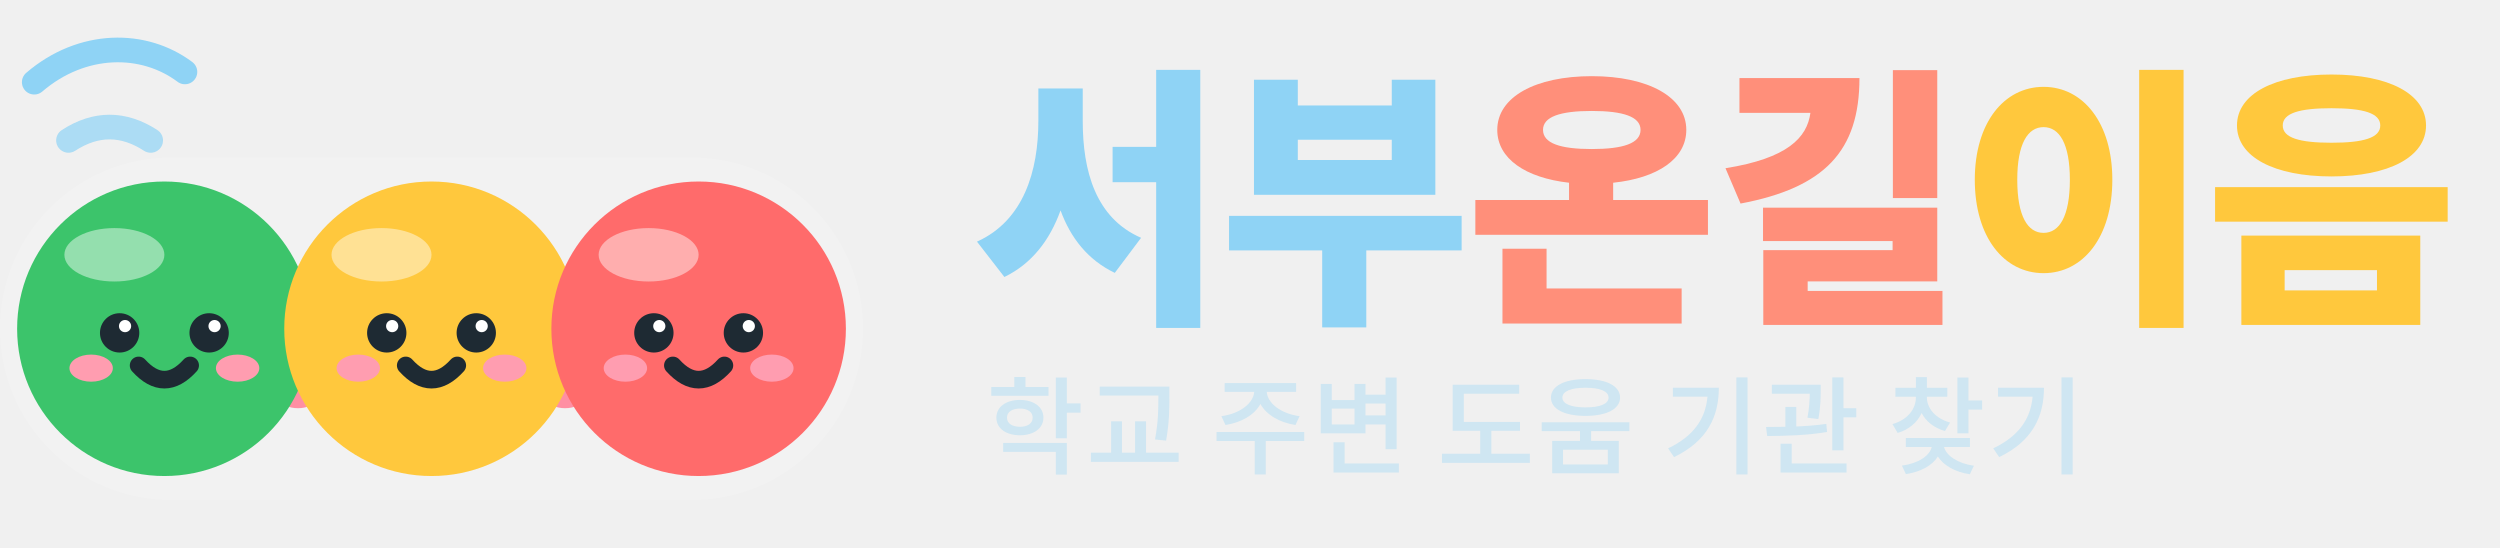
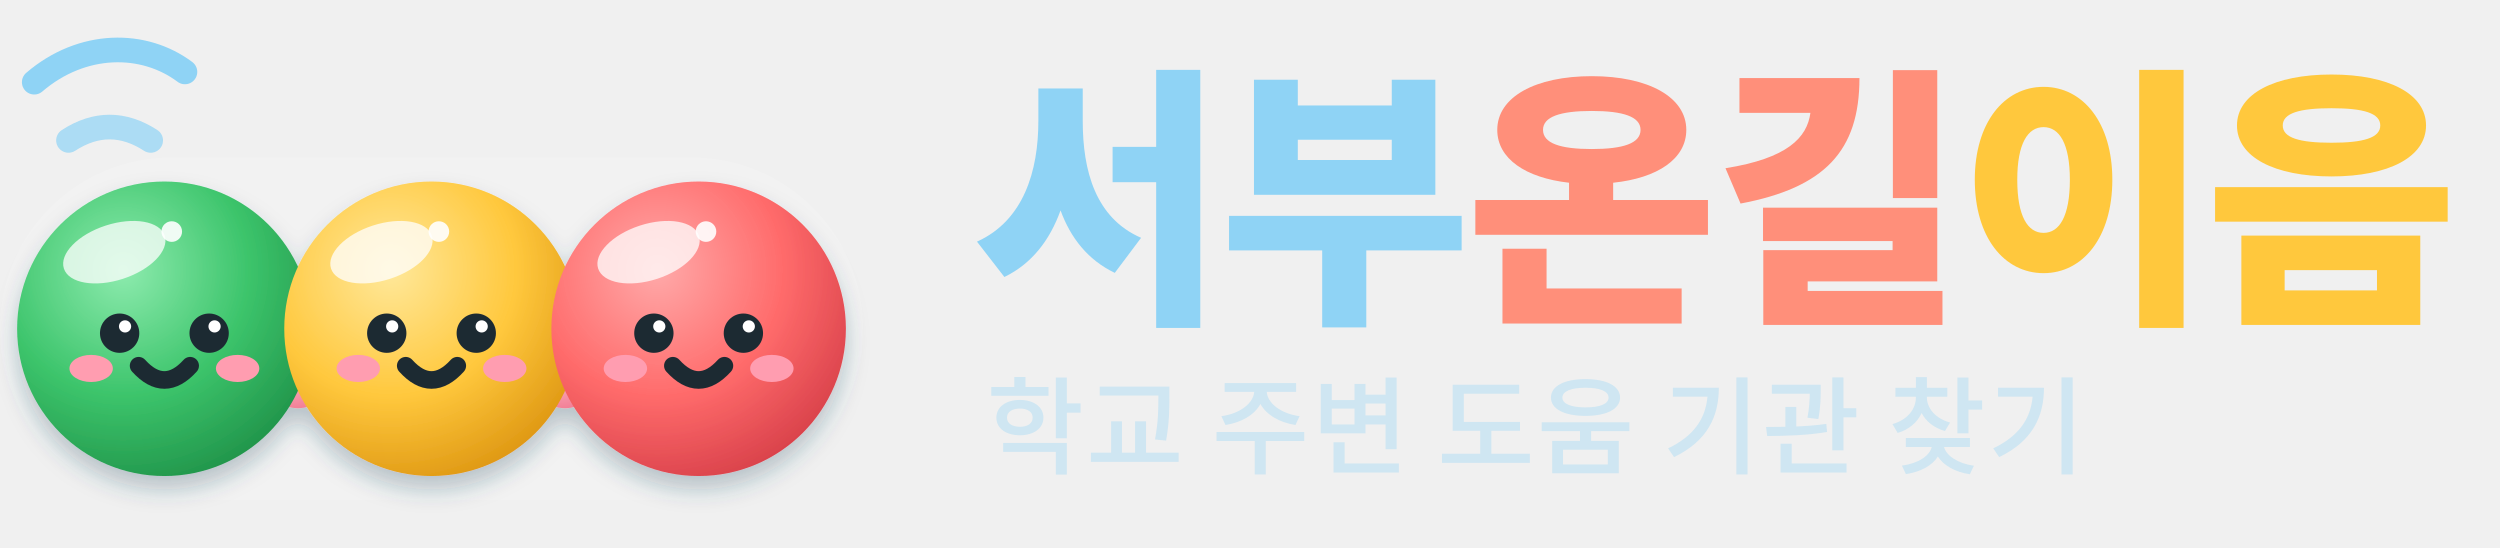
<svg xmlns="http://www.w3.org/2000/svg" viewBox="0 0 365 80" width="365" height="80" role="img" aria-label="서부온길이음">
  <g transform="translate(0 0) scale(1.0)">
+     <defs>
+       <radialGradient id="tdg" cx="36%" cy="30%" r="78%">
+         <stop offset="0" stop-color="#8DEBAE" />
+         <stop offset=".55" stop-color="#3CC46B" />
+         <stop offset="1" stop-color="#1F9148" />
+       </radialGradient>
+       <radialGradient id="tdy" cx="36%" cy="30%" r="78%">
+         <stop offset="0" stop-color="#FFE89A" />
+         <stop offset=".55" stop-color="#FFC83D" />
+         <stop offset="1" stop-color="#DC9410" />
+       </radialGradient>
+       <radialGradient id="tdr" cx="36%" cy="30%" r="78%">
+         <stop offset="0" stop-color="#FFA9A9" />
+         <stop offset=".55" stop-color="#FF6B6B" />
+         <stop offset="1" stop-color="#D63E48" />
+       </radialGradient>
+       <radialGradient id="tdh" cx="40%" cy="35%" r="70%">
+         <stop offset="0" stop-color="#FFC2CE" />
+         <stop offset="1" stop-color="#F27C93" />
+       </radialGradient>
+       <filter id="tds" x="-20%" y="-20%" width="140%" height="150%">
+         <feDropShadow dx="0" dy="2" stdDeviation="1.6" flood-color="#1E4A60" flood-opacity=".28" />
+       </filter>
+       <linearGradient id="tdp" x1="0" y1="0" x2="0" y2="1">
+         <stop offset="0" stop-color="#F6FBFE" />
+         <stop offset="1" stop-color="#D9ECF6" />
+       </linearGradient>
+     </defs>
    <rect x="0" y="23" width="126" height="50" rx="25" fill="#FFFFFF" opacity=".14" />
    <path d="M5 12c7-6 16-6 22-1.5" fill="none" stroke="#8FD3F5" stroke-width="3.6" stroke-linecap="round" />
    <path d="M10 20.5c4-2.6 8-2.6 12 0" fill="none" stroke="#8FD3F5" stroke-width="3.6" stroke-linecap="round" opacity=".7" />
-     <circle cx="43.5" cy="55" r="4.6" fill="#FF8FA3" />
-     <circle cx="82.5" cy="55" r="4.6" fill="#FF8FA3" />
-     <circle cx="24" cy="48" r="21.5" fill="#3CC46B" />
-     <ellipse cx="16.7" cy="37.2" rx="7.3" ry="3.9" fill="#fff" opacity=".45" />
-     <circle cx="17.466" cy="48.6" r="2.871" fill="#1E2A33" />
-     <circle cx="30.534" cy="48.6" r="2.871" fill="#1E2A33" />
-     <circle cx="18.258" cy="47.61" r="0.891" fill="#fff" />
-     <circle cx="31.326" cy="47.61" r="0.891" fill="#fff" />
-     <path d="M20.238 53.352q3.762 4.158 7.524 0" fill="none" stroke="#1E2A33" stroke-width="2.574" stroke-linecap="round" />
-     <ellipse cx="13.308" cy="53.748" rx="3.168" ry="1.98" fill="#FF9DB0" />
-     <ellipse cx="34.692" cy="53.748" rx="3.168" ry="1.98" fill="#FF9DB0" />
-     <circle cx="63" cy="48" r="21.5" fill="#FFC83D" />
-     <ellipse cx="55.7" cy="37.2" rx="7.3" ry="3.9" fill="#fff" opacity=".45" />
-     <circle cx="56.466" cy="48.6" r="2.871" fill="#1E2A33" />
-     <circle cx="69.534" cy="48.6" r="2.871" fill="#1E2A33" />
-     <circle cx="57.258" cy="47.61" r="0.891" fill="#fff" />
-     <circle cx="70.326" cy="47.61" r="0.891" fill="#fff" />
-     <path d="M59.238 53.352q3.762 4.158 7.524 0" fill="none" stroke="#1E2A33" stroke-width="2.574" stroke-linecap="round" />
-     <ellipse cx="52.308" cy="53.748" rx="3.168" ry="1.98" fill="#FF9DB0" />
-     <ellipse cx="73.692" cy="53.748" rx="3.168" ry="1.98" fill="#FF9DB0" />
-     <circle cx="102" cy="48" r="21.5" fill="#FF6B6B" />
-     <ellipse cx="94.7" cy="37.2" rx="7.3" ry="3.9" fill="#fff" opacity=".45" />
-     <circle cx="95.466" cy="48.6" r="2.871" fill="#1E2A33" />
-     <circle cx="108.534" cy="48.6" r="2.871" fill="#1E2A33" />
-     <circle cx="96.258" cy="47.61" r="0.891" fill="#fff" />
-     <circle cx="109.326" cy="47.61" r="0.891" fill="#fff" />
-     <path d="M98.238 53.352q3.762 4.158 7.524 0" fill="none" stroke="#1E2A33" stroke-width="2.574" stroke-linecap="round" />
-     <ellipse cx="91.308" cy="53.748" rx="3.168" ry="1.98" fill="#FF9DB0" />
-     <ellipse cx="112.692" cy="53.748" rx="3.168" ry="1.98" fill="#FF9DB0" />
+     <g filter="url(#tds)">
+       <circle cx="43.5" cy="55" r="4.6" fill="url(#tdh)" />
+       <circle cx="82.5" cy="55" r="4.6" fill="url(#tdh)" />
+       <circle cx="24" cy="48" r="21.5" fill="url(#tdg)" />
+       <ellipse cx="16.69" cy="36.82" rx="7.74" ry="4.085" fill="#fff" opacity=".75" transform="rotate(-18 16.69 36.82)" />
+       <circle cx="25.075" cy="33.81" r="1.505" fill="#fff" opacity=".9" />
+       <circle cx="17.466" cy="48.645" r="2.871" fill="#1E2A33" />
+       <circle cx="30.534" cy="48.645" r="2.871" fill="#1E2A33" />
+       <circle cx="18.258" cy="47.655" r="0.891" fill="#fff" />
+       <circle cx="31.326" cy="47.655" r="0.891" fill="#fff" />
+       <path d="M20.238 53.397q3.762 4.158 7.524 0" fill="none" stroke="#1E2A33" stroke-width="2.574" stroke-linecap="round" />
+       <ellipse cx="13.308" cy="53.793" rx="3.168" ry="1.98" fill="#FF9DB0" />
+       <ellipse cx="34.692" cy="53.793" rx="3.168" ry="1.98" fill="#FF9DB0" />
+       <circle cx="63" cy="48" r="21.5" fill="url(#tdy)" />
+       <ellipse cx="55.69" cy="36.82" rx="7.74" ry="4.085" fill="#fff" opacity=".75" transform="rotate(-18 55.69 36.82)" />
+       <circle cx="64.075" cy="33.81" r="1.505" fill="#fff" opacity=".9" />
+       <circle cx="56.466" cy="48.645" r="2.871" fill="#1E2A33" />
+       <circle cx="69.534" cy="48.645" r="2.871" fill="#1E2A33" />
+       <circle cx="57.258" cy="47.655" r="0.891" fill="#fff" />
+       <circle cx="70.326" cy="47.655" r="0.891" fill="#fff" />
+       <path d="M59.238 53.397q3.762 4.158 7.524 0" fill="none" stroke="#1E2A33" stroke-width="2.574" stroke-linecap="round" />
+       <ellipse cx="52.308" cy="53.793" rx="3.168" ry="1.98" fill="#FF9DB0" />
+       <ellipse cx="73.692" cy="53.793" rx="3.168" ry="1.98" fill="#FF9DB0" />
+       <circle cx="102" cy="48" r="21.5" fill="url(#tdr)" />
+       <ellipse cx="94.69" cy="36.82" rx="7.74" ry="4.085" fill="#fff" opacity=".75" transform="rotate(-18 94.69 36.82)" />
+       <circle cx="103.075" cy="33.81" r="1.505" fill="#fff" opacity=".9" />
+       <circle cx="95.466" cy="48.645" r="2.871" fill="#1E2A33" />
+       <circle cx="108.534" cy="48.645" r="2.871" fill="#1E2A33" />
+       <circle cx="96.258" cy="47.655" r="0.891" fill="#fff" />
+       <circle cx="109.326" cy="47.655" r="0.891" fill="#fff" />
+       <path d="M98.238 53.397q3.762 4.158 7.524 0" fill="none" stroke="#1E2A33" stroke-width="2.574" stroke-linecap="round" />
+       <ellipse cx="91.308" cy="53.793" rx="3.168" ry="1.98" fill="#FF9DB0" />
+       <ellipse cx="112.692" cy="53.793" rx="3.168" ry="1.98" fill="#FF9DB0" />
+     </g>
  </g>
  <path d="M168.80 10.20V21.44H162.44V26.60H168.80V47.88H175.24V10.20ZM151.60 12.92V17.68C151.60 24.92 149.48 32.20 142.64 35.28L146.64 40.44C150.68 38.48 153.28 35.04 154.84 30.72C156.32 34.76 158.84 37.96 162.76 39.84L166.60 34.72C159.96 31.84 158.08 24.96 158.08 17.68V12.92Z M183.08 11.64V28.44H209.56V11.64H203.20V15.40H189.48V11.64ZM189.48 20.40H203.20V23.36H189.48ZM179.44 31.52V36.56H193.04V47.80H199.48V36.56H213.40V31.52Z" fill="#8FD3F5" />
  <path d="M232.40 16.20C237.00 16.20 239.52 17.04 239.52 18.96C239.52 20.92 237.00 21.76 232.40 21.76C227.80 21.76 225.28 20.92 225.28 18.96C225.28 17.04 227.80 16.20 232.40 16.20ZM232.40 11.12C224.16 11.12 218.60 14.16 218.60 18.96C218.60 23.16 222.72 25.96 229.08 26.68V29.20H215.40V34.28H249.36V29.20H235.52V26.68C242.00 26.00 246.20 23.20 246.20 18.96C246.20 14.16 240.64 11.12 232.40 11.12ZM219.36 36.32V47.24H245.52V42.12H225.80V36.32Z M276.36 10.24V28.92H282.84V10.24ZM253.96 11.40V16.48H264.32C263.84 20.08 261.00 23.12 251.92 24.56L254.12 29.72C266.40 27.40 271.48 22.04 271.48 11.40ZM257.44 42.48V47.44H283.60V42.48H263.92V41.08H282.84V30.32H257.40V35.20H276.32V36.52H257.44Z" fill="#FF8F7A" />
  <path d="M312.32 10.20V47.88H318.80V10.20ZM298.36 12.68C292.60 12.68 288.32 17.92 288.32 26.24C288.32 34.64 292.60 39.88 298.36 39.88C304.12 39.88 308.40 34.64 308.40 26.24C308.40 17.92 304.12 12.68 298.36 12.68ZM298.36 18.56C300.68 18.56 302.20 21.00 302.20 26.24C302.20 31.56 300.68 34.00 298.36 34.00C296.04 34.00 294.52 31.56 294.52 26.24C294.52 21.00 296.04 18.56 298.36 18.56Z M340.40 10.88C332.04 10.88 326.60 13.72 326.60 18.32C326.60 22.92 332.04 25.76 340.40 25.76C348.76 25.76 354.20 22.92 354.20 18.32C354.20 13.72 348.76 10.88 340.40 10.88ZM340.40 15.80C345.08 15.80 347.52 16.52 347.52 18.32C347.52 20.12 345.08 20.84 340.40 20.84C335.72 20.84 333.28 20.12 333.28 18.32C333.28 16.52 335.72 15.80 340.40 15.80ZM327.24 34.40V47.44H353.36V34.40ZM347.04 39.44V42.40H333.56V39.44ZM323.40 27.32V32.36H357.36V27.32Z" fill="#FFC83D" />
  <path d="M148.91 58.39C146.87 58.39 145.47 59.41 145.47 60.98C145.47 62.53 146.87 63.55 148.91 63.55C150.93 63.55 152.34 62.53 152.34 60.98C152.34 59.41 150.93 58.39 148.91 58.39ZM148.91 59.65C150.03 59.65 150.77 60.13 150.77 60.98C150.77 61.82 150.03 62.31 148.91 62.31C147.78 62.31 147.02 61.82 147.02 60.98C147.02 60.13 147.78 59.65 148.91 59.65ZM146.46 64.67V65.97H154.15V69.29H155.76V64.67ZM148.09 55.04V56.50H144.73V57.79H153.08V56.50H149.72V55.04ZM154.15 55.12V63.99H155.76V60.25H157.76V58.90H155.76V55.12Z M160.56 56.44V57.75H169.12V57.91C169.12 59.65 169.12 61.55 168.63 64.16L170.25 64.33C170.73 61.58 170.73 59.69 170.73 57.91V56.44ZM165.72 61.51V66.09H163.81V61.51H162.22V66.09H159.27V67.43H172.08V66.09H167.32V61.51Z  M178.80 55.93V57.21H183.11C183.01 58.86 181.03 60.41 178.32 60.76L178.92 62.05C181.26 61.69 183.17 60.56 184.02 58.98C184.89 60.56 186.80 61.69 189.14 62.05L189.74 60.76C187.03 60.41 185.04 58.86 184.95 57.21H189.23V55.93ZM177.62 63.07V64.39H183.19V69.27H184.80V64.39H190.42V63.07Z M194.44 59.66H197.76V61.97H194.44ZM202.29 58.92V60.65H199.36V58.92ZM192.83 56.05V63.27H199.36V61.97H202.29V65.58H203.91V55.12H202.29V57.62H199.36V56.05H197.76V58.41H194.44V56.05ZM194.69 64.57V68.99H204.24V67.67H196.32V64.57Z  M212.09 56.17V62.90H216.11V66.25H210.53V67.58H223.36V66.25H217.74V62.90H221.92V61.60H213.72V57.49H221.80V56.17Z M231.49 55.35C228.39 55.35 226.44 56.36 226.44 58.05C226.44 59.72 228.39 60.72 231.49 60.72C234.57 60.72 236.53 59.72 236.53 58.05C236.53 56.36 234.57 55.35 231.49 55.35ZM231.49 56.61C233.60 56.61 234.85 57.12 234.85 58.05C234.85 58.96 233.60 59.48 231.49 59.48C229.38 59.48 228.11 58.96 228.11 58.05C228.11 57.12 229.38 56.61 231.49 56.61ZM234.74 65.66V67.81H228.20V65.66ZM225.09 61.65V62.95H230.68V64.37H226.62V69.10H236.34V64.37H232.30V62.95H237.89V61.65Z  M253.51 55.10V69.27H255.14V55.10ZM244.24 56.61V57.91H249.29C249.00 61.18 247.26 63.68 243.54 65.46L244.41 66.74C249.28 64.39 250.95 60.81 250.95 56.61Z M258.69 56.17V57.49H264.23C264.21 58.37 264.16 59.49 263.89 60.99L265.48 61.18C265.82 59.35 265.82 57.94 265.82 56.99V56.17ZM258.01 63.66C260.48 63.64 263.82 63.58 266.75 63.07L266.64 61.89C265.26 62.09 263.75 62.20 262.26 62.27V59.41H260.66V62.31L257.84 62.34ZM267.51 55.10V65.75H269.14V60.93H271.02V59.60H269.14V55.10ZM259.96 64.79V68.99H269.60V67.67H261.59V64.79Z  M279.72 55.06V56.62H276.73V57.92H279.72V58.02C279.72 59.74 278.48 61.30 276.30 61.92L277.06 63.21C278.73 62.71 279.94 61.66 280.56 60.30C281.18 61.52 282.36 62.48 283.97 62.93L284.71 61.69C282.54 61.09 281.33 59.58 281.33 58.02V57.92H284.31V56.62H281.33V55.06ZM285.78 55.12V63.27H287.39V59.80H289.39V58.47H287.39V55.12ZM278.25 63.95V65.26H282.03C281.74 66.53 280.08 67.66 277.68 67.98L278.26 69.22C280.44 68.90 282.12 67.95 282.93 66.65C283.75 67.95 285.46 68.93 287.60 69.24L288.19 68.00C285.81 67.66 284.14 66.50 283.83 65.26H287.61V63.95Z M300.98 55.10V69.27H302.61V55.10ZM291.71 56.61V57.91H296.76C296.47 61.18 294.73 63.68 291.01 65.46L291.88 66.74C296.75 64.39 298.42 60.81 298.42 56.61Z" fill="#CFE6F2" />
</svg>
